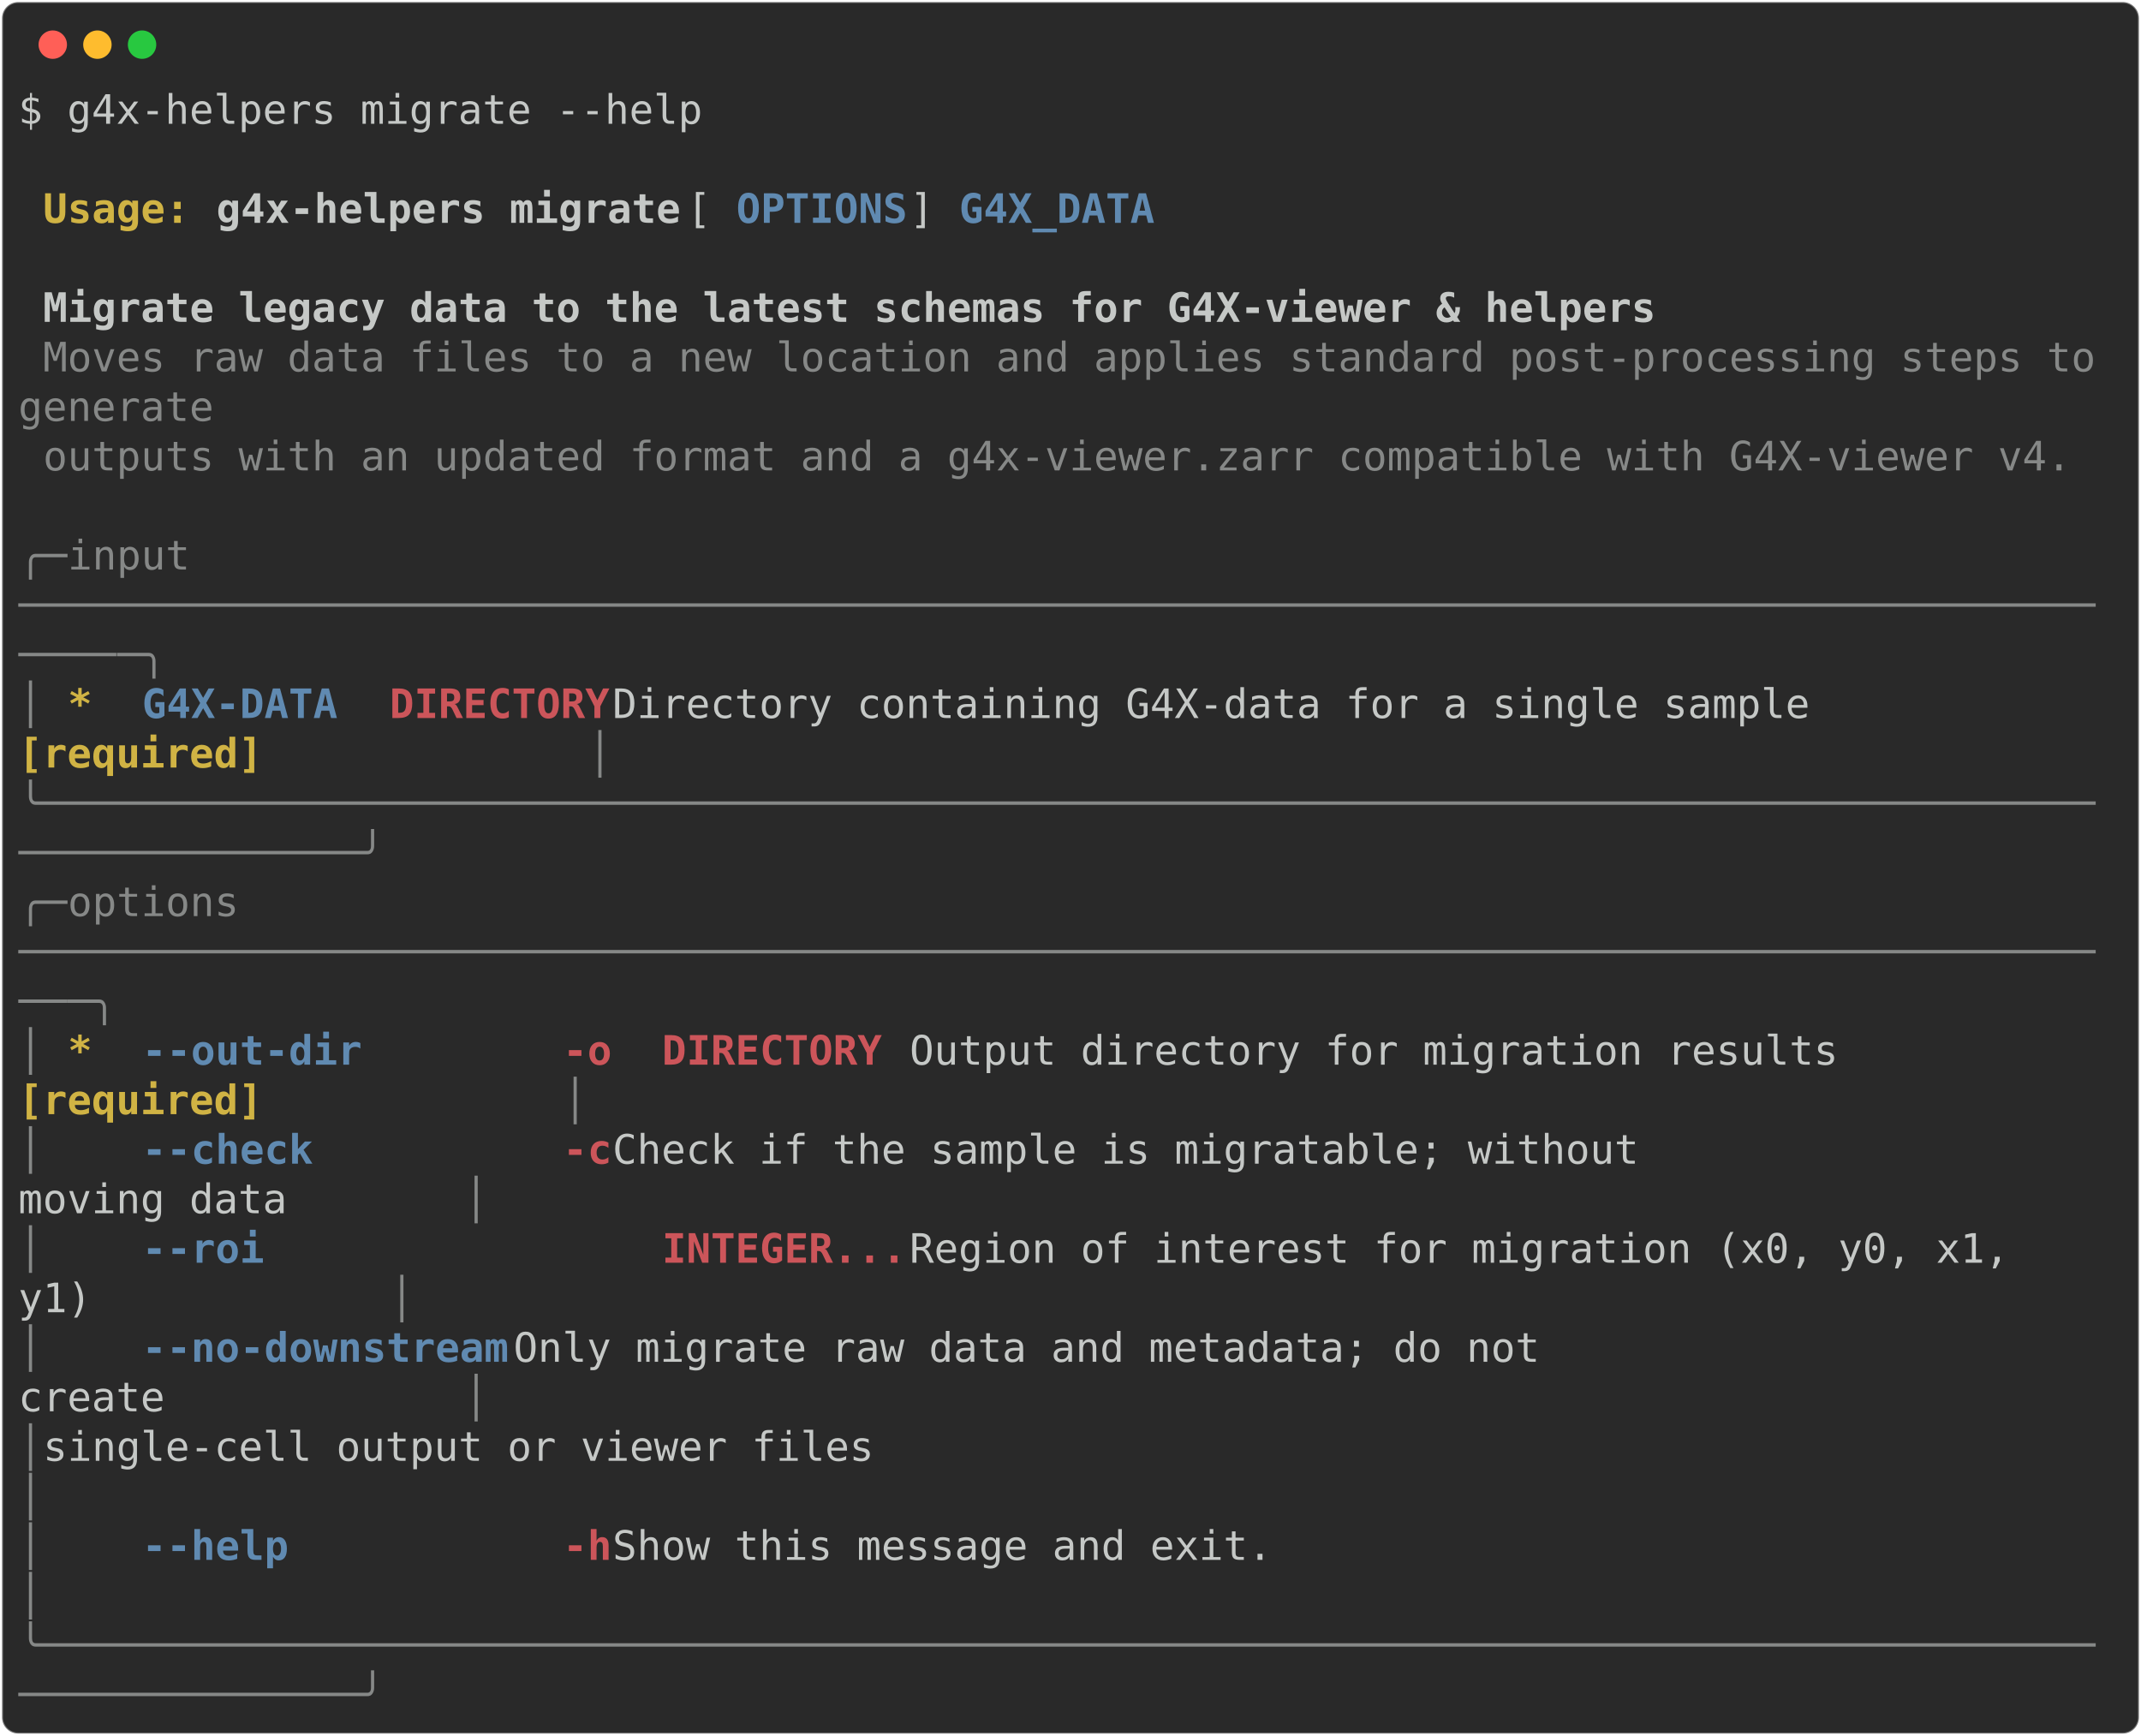
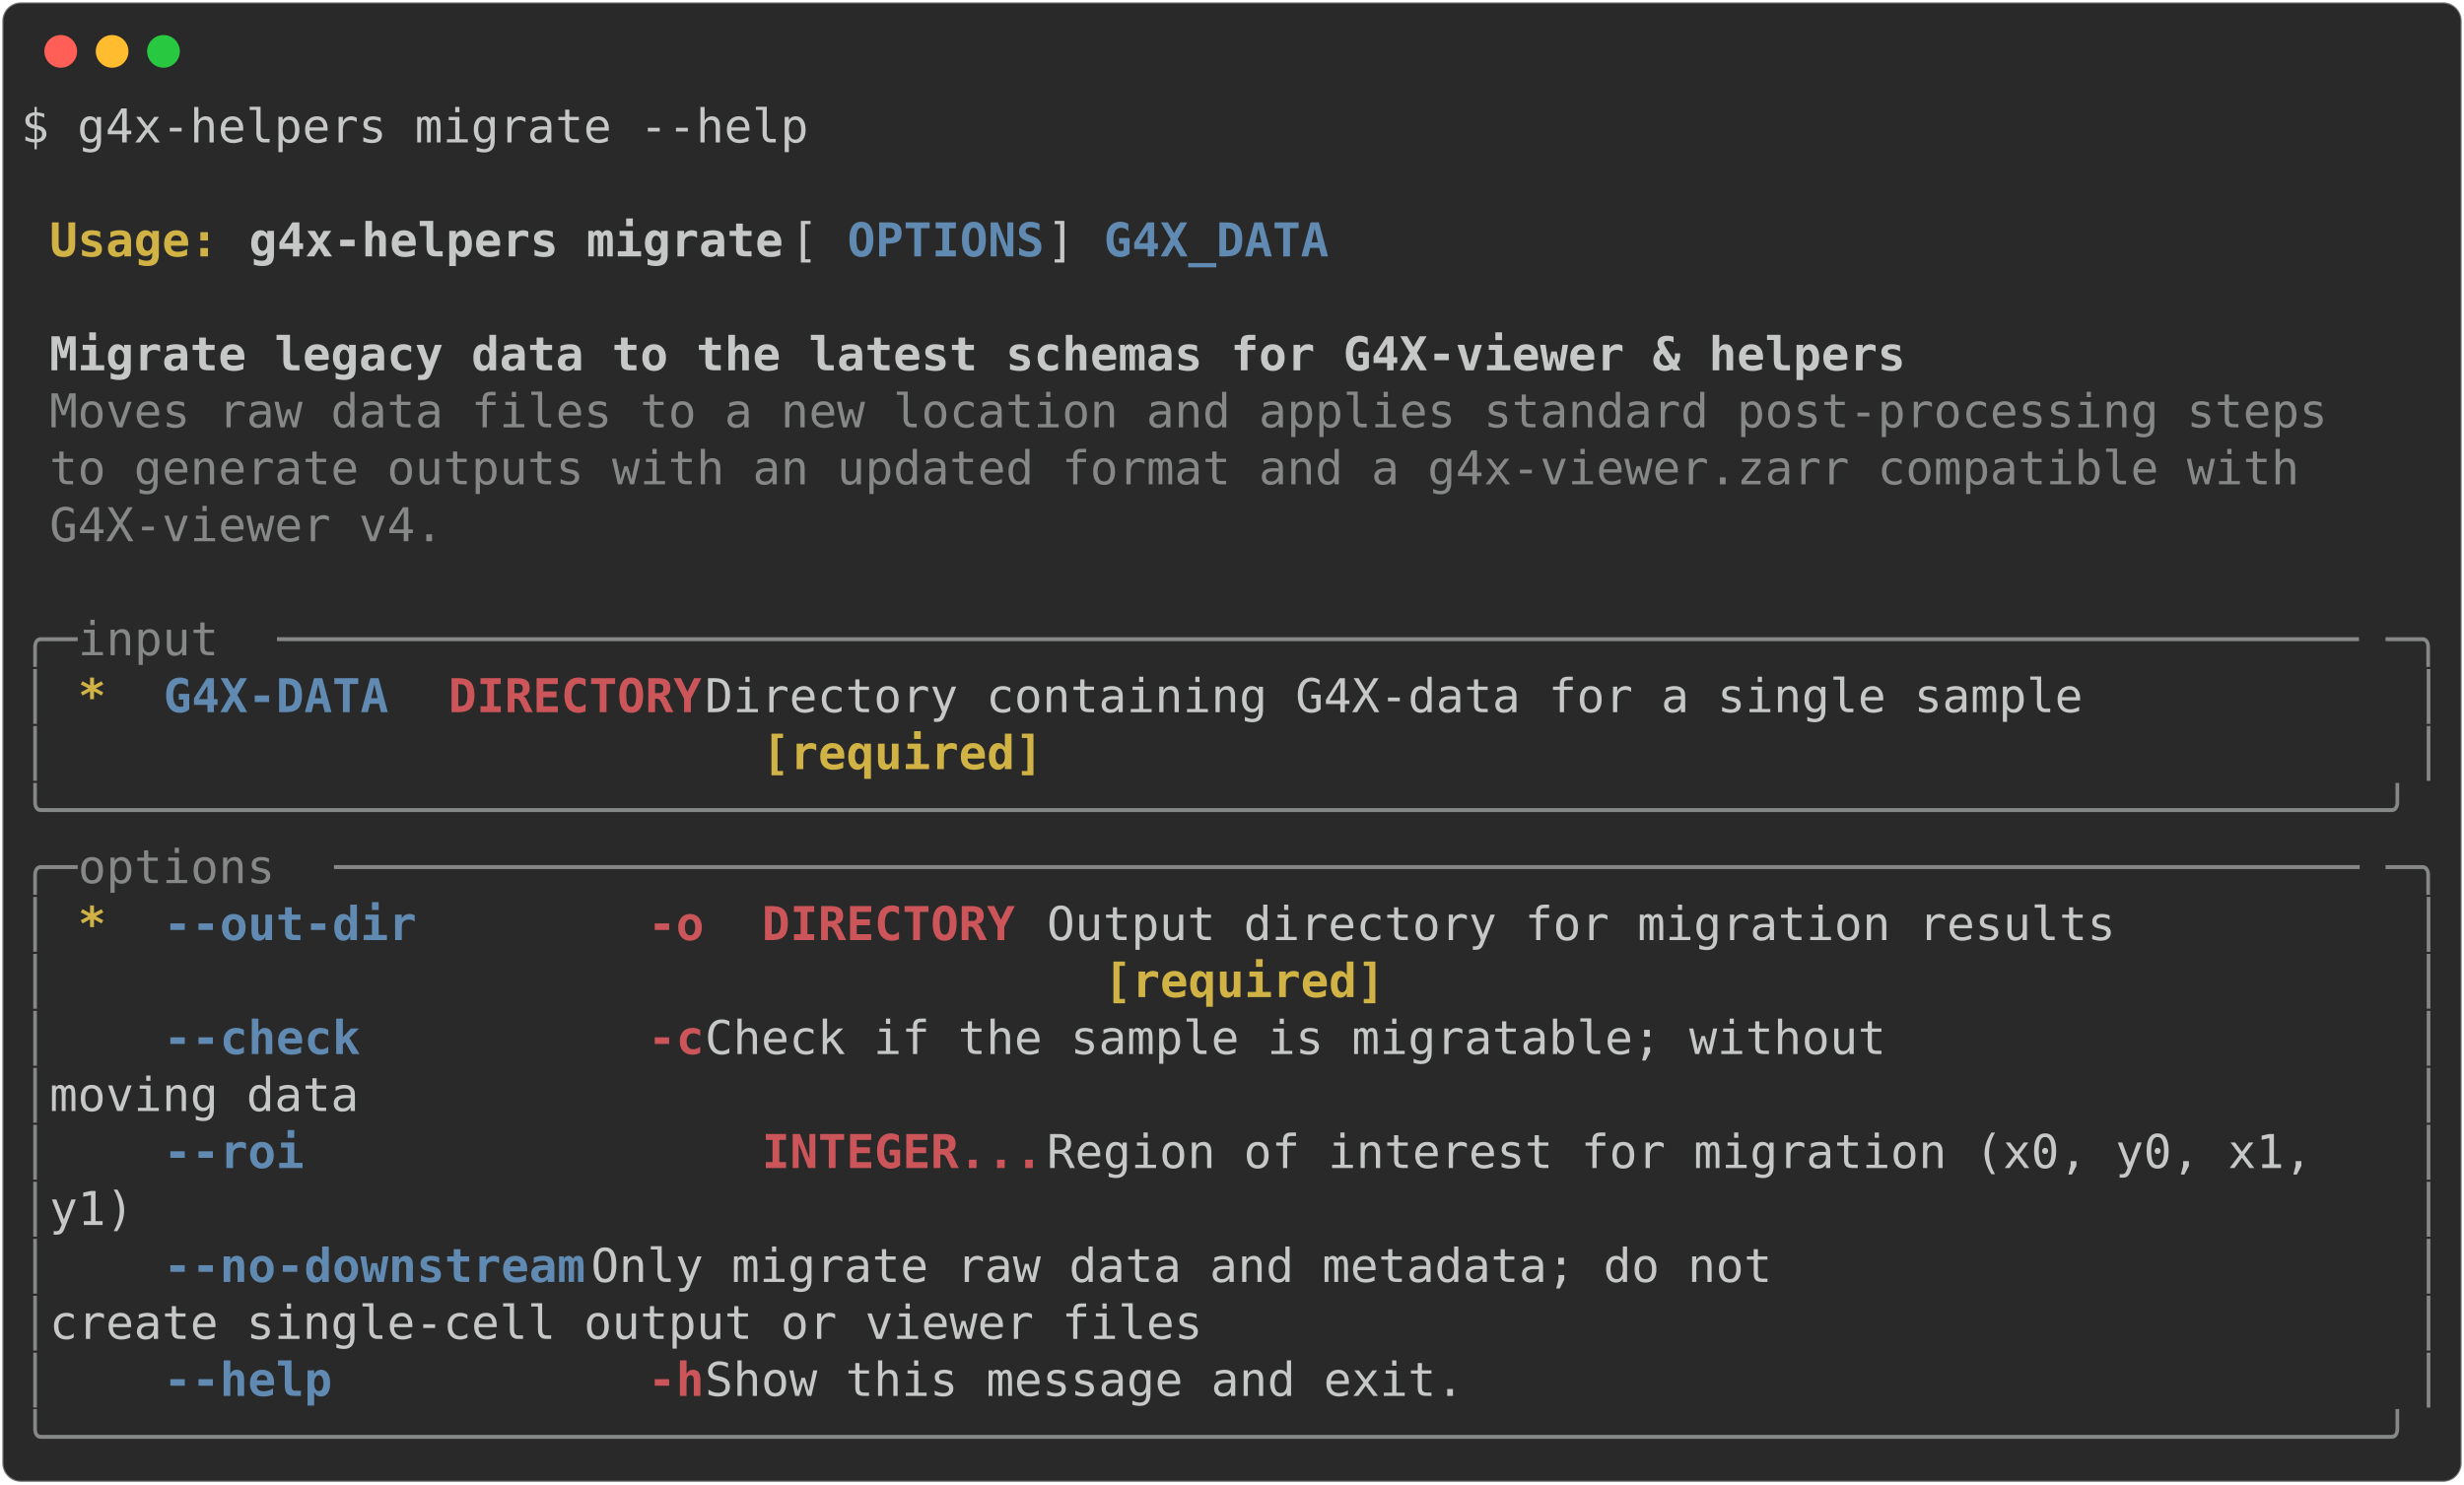
- <svg xmlns="http://www.w3.org/2000/svg" class="rich-terminal" viewBox="0 0 1055 855.2">
+ <svg xmlns="http://www.w3.org/2000/svg" class="rich-terminal" viewBox="0 0 1055 635.6">
  <style>

    @font-face {
        font-family: "Fira Code";
        src: local("FiraCode-Regular"),
                url("https://cdnjs.cloudflare.com/ajax/libs/firacode/6.2.0/woff2/FiraCode-Regular.woff2") format("woff2"),
                url("https://cdnjs.cloudflare.com/ajax/libs/firacode/6.2.0/woff/FiraCode-Regular.woff") format("woff");
        font-style: normal;
        font-weight: 400;
    }
    @font-face {
        font-family: "Fira Code";
        src: local("FiraCode-Bold"),
                url("https://cdnjs.cloudflare.com/ajax/libs/firacode/6.2.0/woff2/FiraCode-Bold.woff2") format("woff2"),
                url("https://cdnjs.cloudflare.com/ajax/libs/firacode/6.2.0/woff/FiraCode-Bold.woff") format("woff");
        font-style: bold;
        font-weight: 700;
    }

-     .terminal-407572462-matrix {
+     .terminal-2674648023-matrix {
        font-family: Fira Code, monospace;
        font-size: 20px;
        line-height: 24.4px;
        font-variant-east-asian: full-width;
    }

-     .terminal-407572462-title {
+     .terminal-2674648023-title {
        font-size: 18px;
        font-weight: bold;
        font-family: arial;
    }

-     .terminal-407572462-r1 { fill: #c5c8c6 }
- .terminal-407572462-r2 { fill: #d0b344;font-weight: bold }
- .terminal-407572462-r3 { fill: #c5c8c6;font-weight: bold }
- .terminal-407572462-r4 { fill: #608ab1;font-weight: bold }
- .terminal-407572462-r5 { fill: #868887 }
- .terminal-407572462-r6 { fill: #cc555a;font-weight: bold }
+     .terminal-2674648023-r1 { fill: #c5c8c6 }
+ .terminal-2674648023-r2 { fill: #d0b344;font-weight: bold }
+ .terminal-2674648023-r3 { fill: #c5c8c6;font-weight: bold }
+ .terminal-2674648023-r4 { fill: #608ab1;font-weight: bold }
+ .terminal-2674648023-r5 { fill: #868887 }
+ .terminal-2674648023-r6 { fill: #cc555a;font-weight: bold }
    </style>
  <defs>
-     <clipPath id="terminal-407572462-clip-terminal">
-       <rect x="0" y="0" width="1036.0" height="804.2" />
-     </clipPath>
-     <clipPath id="terminal-407572462-line-0">
+     <clipPath id="terminal-2674648023-clip-terminal">
+       <rect x="0" y="0" width="1036.0" height="584.6" />
+     </clipPath>
+     <clipPath id="terminal-2674648023-line-0">
      <rect x="0" y="1.5" width="1037" height="24.65" />
    </clipPath>
-     <clipPath id="terminal-407572462-line-1">
+     <clipPath id="terminal-2674648023-line-1">
      <rect x="0" y="25.9" width="1037" height="24.65" />
    </clipPath>
-     <clipPath id="terminal-407572462-line-2">
+     <clipPath id="terminal-2674648023-line-2">
      <rect x="0" y="50.3" width="1037" height="24.65" />
    </clipPath>
-     <clipPath id="terminal-407572462-line-3">
+     <clipPath id="terminal-2674648023-line-3">
      <rect x="0" y="74.7" width="1037" height="24.65" />
    </clipPath>
-     <clipPath id="terminal-407572462-line-4">
+     <clipPath id="terminal-2674648023-line-4">
      <rect x="0" y="99.1" width="1037" height="24.65" />
    </clipPath>
-     <clipPath id="terminal-407572462-line-5">
+     <clipPath id="terminal-2674648023-line-5">
      <rect x="0" y="123.5" width="1037" height="24.65" />
    </clipPath>
-     <clipPath id="terminal-407572462-line-6">
+     <clipPath id="terminal-2674648023-line-6">
      <rect x="0" y="147.9" width="1037" height="24.65" />
    </clipPath>
-     <clipPath id="terminal-407572462-line-7">
+     <clipPath id="terminal-2674648023-line-7">
      <rect x="0" y="172.3" width="1037" height="24.65" />
    </clipPath>
-     <clipPath id="terminal-407572462-line-8">
+     <clipPath id="terminal-2674648023-line-8">
      <rect x="0" y="196.7" width="1037" height="24.65" />
    </clipPath>
-     <clipPath id="terminal-407572462-line-9">
+     <clipPath id="terminal-2674648023-line-9">
      <rect x="0" y="221.1" width="1037" height="24.65" />
    </clipPath>
-     <clipPath id="terminal-407572462-line-10">
+     <clipPath id="terminal-2674648023-line-10">
      <rect x="0" y="245.5" width="1037" height="24.65" />
    </clipPath>
-     <clipPath id="terminal-407572462-line-11">
+     <clipPath id="terminal-2674648023-line-11">
      <rect x="0" y="269.9" width="1037" height="24.65" />
    </clipPath>
-     <clipPath id="terminal-407572462-line-12">
+     <clipPath id="terminal-2674648023-line-12">
      <rect x="0" y="294.3" width="1037" height="24.65" />
    </clipPath>
-     <clipPath id="terminal-407572462-line-13">
+     <clipPath id="terminal-2674648023-line-13">
      <rect x="0" y="318.7" width="1037" height="24.65" />
    </clipPath>
-     <clipPath id="terminal-407572462-line-14">
+     <clipPath id="terminal-2674648023-line-14">
      <rect x="0" y="343.1" width="1037" height="24.65" />
    </clipPath>
-     <clipPath id="terminal-407572462-line-15">
+     <clipPath id="terminal-2674648023-line-15">
      <rect x="0" y="367.5" width="1037" height="24.65" />
    </clipPath>
-     <clipPath id="terminal-407572462-line-16">
+     <clipPath id="terminal-2674648023-line-16">
      <rect x="0" y="391.9" width="1037" height="24.65" />
    </clipPath>
-     <clipPath id="terminal-407572462-line-17">
+     <clipPath id="terminal-2674648023-line-17">
      <rect x="0" y="416.3" width="1037" height="24.65" />
    </clipPath>
-     <clipPath id="terminal-407572462-line-18">
+     <clipPath id="terminal-2674648023-line-18">
      <rect x="0" y="440.7" width="1037" height="24.65" />
    </clipPath>
-     <clipPath id="terminal-407572462-line-19">
+     <clipPath id="terminal-2674648023-line-19">
      <rect x="0" y="465.1" width="1037" height="24.65" />
    </clipPath>
-     <clipPath id="terminal-407572462-line-20">
+     <clipPath id="terminal-2674648023-line-20">
      <rect x="0" y="489.5" width="1037" height="24.65" />
    </clipPath>
-     <clipPath id="terminal-407572462-line-21">
+     <clipPath id="terminal-2674648023-line-21">
      <rect x="0" y="513.9" width="1037" height="24.65" />
    </clipPath>
-     <clipPath id="terminal-407572462-line-22">
+     <clipPath id="terminal-2674648023-line-22">
      <rect x="0" y="538.3" width="1037" height="24.65" />
    </clipPath>
-     <clipPath id="terminal-407572462-line-23">
-       <rect x="0" y="562.7" width="1037" height="24.65" />
-     </clipPath>
-     <clipPath id="terminal-407572462-line-24">
-       <rect x="0" y="587.1" width="1037" height="24.65" />
-     </clipPath>
-     <clipPath id="terminal-407572462-line-25">
-       <rect x="0" y="611.5" width="1037" height="24.65" />
-     </clipPath>
-     <clipPath id="terminal-407572462-line-26">
-       <rect x="0" y="635.9" width="1037" height="24.65" />
-     </clipPath>
-     <clipPath id="terminal-407572462-line-27">
-       <rect x="0" y="660.3" width="1037" height="24.65" />
-     </clipPath>
-     <clipPath id="terminal-407572462-line-28">
-       <rect x="0" y="684.7" width="1037" height="24.65" />
-     </clipPath>
-     <clipPath id="terminal-407572462-line-29">
-       <rect x="0" y="709.1" width="1037" height="24.65" />
-     </clipPath>
-     <clipPath id="terminal-407572462-line-30">
-       <rect x="0" y="733.5" width="1037" height="24.65" />
-     </clipPath>
-     <clipPath id="terminal-407572462-line-31">
-       <rect x="0" y="757.9" width="1037" height="24.65" />
-     </clipPath>
  </defs>
-   <rect fill="#292929" stroke="rgba(255,255,255,0.35)" stroke-width="1" x="1" y="1" width="1053" height="853.2" rx="8" />
+   <rect fill="#292929" stroke="rgba(255,255,255,0.35)" stroke-width="1" x="1" y="1" width="1053" height="633.6" rx="8" />
  <g transform="translate(26,22)">
    <circle cx="0" cy="0" r="7" fill="#ff5f57" />
    <circle cx="22" cy="0" r="7" fill="#febc2e" />
    <circle cx="44" cy="0" r="7" fill="#28c840" />
  </g>
-   <g transform="translate(9, 41)" clip-path="url(#terminal-407572462-clip-terminal)">
-     <g class="terminal-407572462-matrix">
-       <text class="terminal-407572462-r1" x="0" y="20" textLength="341.6" clip-path="url(#terminal-407572462-line-0)">$ g4x-helpers migrate --help</text>
-       <text class="terminal-407572462-r1" x="1037" y="20" textLength="12.2" clip-path="url(#terminal-407572462-line-0)">
- </text>
-       <text class="terminal-407572462-r1" x="1037" y="44.4" textLength="12.2" clip-path="url(#terminal-407572462-line-1)">
- </text>
-       <text class="terminal-407572462-r2" x="12.2" y="68.8" textLength="73.2" clip-path="url(#terminal-407572462-line-2)">Usage:</text>
-       <text class="terminal-407572462-r3" x="97.6" y="68.8" textLength="231.8" clip-path="url(#terminal-407572462-line-2)">g4x-helpers migrate</text>
-       <text class="terminal-407572462-r1" x="329.4" y="68.8" textLength="24.4" clip-path="url(#terminal-407572462-line-2)"> [</text>
-       <text class="terminal-407572462-r4" x="353.8" y="68.8" textLength="85.4" clip-path="url(#terminal-407572462-line-2)">OPTIONS</text>
-       <text class="terminal-407572462-r1" x="439.2" y="68.8" textLength="24.4" clip-path="url(#terminal-407572462-line-2)">] </text>
-       <text class="terminal-407572462-r4" x="463.6" y="68.8" textLength="97.6" clip-path="url(#terminal-407572462-line-2)">G4X_DATA</text>
-       <text class="terminal-407572462-r1" x="1037" y="68.8" textLength="12.2" clip-path="url(#terminal-407572462-line-2)">
- </text>
-       <text class="terminal-407572462-r1" x="1037" y="93.2" textLength="12.2" clip-path="url(#terminal-407572462-line-3)">
- </text>
-       <text class="terminal-407572462-r3" x="12.2" y="117.6" textLength="805.2" clip-path="url(#terminal-407572462-line-4)">Migrate legacy data to the latest schemas for G4X-viewer &amp; helpers</text>
-       <text class="terminal-407572462-r1" x="1037" y="117.6" textLength="12.2" clip-path="url(#terminal-407572462-line-4)">
- </text>
-       <text class="terminal-407572462-r5" x="12.2" y="142" textLength="1024.8" clip-path="url(#terminal-407572462-line-5)">Moves raw data files to a new location and applies standard post-processing steps to</text>
-       <text class="terminal-407572462-r1" x="1037" y="142" textLength="12.2" clip-path="url(#terminal-407572462-line-5)">
- </text>
-       <text class="terminal-407572462-r5" x="0" y="166.4" textLength="109.8" clip-path="url(#terminal-407572462-line-6)">generate </text>
-       <text class="terminal-407572462-r1" x="1037" y="166.4" textLength="12.2" clip-path="url(#terminal-407572462-line-6)">
- </text>
-       <text class="terminal-407572462-r5" x="12.2" y="190.8" textLength="1012.6" clip-path="url(#terminal-407572462-line-7)">outputs with an updated format and a g4x-viewer.zarr compatible with G4X-viewer v4.</text>
-       <text class="terminal-407572462-r1" x="1037" y="190.8" textLength="12.2" clip-path="url(#terminal-407572462-line-7)">
- </text>
-       <text class="terminal-407572462-r1" x="1037" y="215.2" textLength="12.2" clip-path="url(#terminal-407572462-line-8)">
- </text>
-       <text class="terminal-407572462-r5" x="0" y="239.6" textLength="24.4" clip-path="url(#terminal-407572462-line-9)">╭─</text>
-       <text class="terminal-407572462-r5" x="24.4" y="239.6" textLength="85.4" clip-path="url(#terminal-407572462-line-9)"> input </text>
-       <text class="terminal-407572462-r1" x="1037" y="239.6" textLength="12.2" clip-path="url(#terminal-407572462-line-9)">
- </text>
-       <text class="terminal-407572462-r5" x="0" y="264" textLength="1037" clip-path="url(#terminal-407572462-line-10)">─────────────────────────────────────────────────────────────────────────────────────</text>
-       <text class="terminal-407572462-r1" x="1037" y="264" textLength="12.2" clip-path="url(#terminal-407572462-line-10)">
- </text>
-       <text class="terminal-407572462-r5" x="0" y="288.4" textLength="48.8" clip-path="url(#terminal-407572462-line-11)">────</text>
-       <text class="terminal-407572462-r5" x="48.8" y="288.4" textLength="24.4" clip-path="url(#terminal-407572462-line-11)">─╮</text>
-       <text class="terminal-407572462-r1" x="1037" y="288.4" textLength="12.2" clip-path="url(#terminal-407572462-line-11)">
- </text>
-       <text class="terminal-407572462-r5" x="0" y="312.8" textLength="12.2" clip-path="url(#terminal-407572462-line-12)">│</text>
-       <text class="terminal-407572462-r2" x="24.4" y="312.8" textLength="12.2" clip-path="url(#terminal-407572462-line-12)">*</text>
-       <text class="terminal-407572462-r4" x="61" y="312.8" textLength="97.6" clip-path="url(#terminal-407572462-line-12)">G4X-DATA</text>
-       <text class="terminal-407572462-r6" x="183" y="312.8" textLength="109.8" clip-path="url(#terminal-407572462-line-12)">DIRECTORY</text>
-       <text class="terminal-407572462-r1" x="292.8" y="312.8" textLength="634.4" clip-path="url(#terminal-407572462-line-12)">  Directory containing G4X-data for a single sample </text>
-       <text class="terminal-407572462-r1" x="1037" y="312.8" textLength="12.2" clip-path="url(#terminal-407572462-line-12)">
- </text>
-       <text class="terminal-407572462-r2" x="0" y="337.2" textLength="122" clip-path="url(#terminal-407572462-line-13)">[required]</text>
-       <text class="terminal-407572462-r5" x="280.6" y="337.2" textLength="12.2" clip-path="url(#terminal-407572462-line-13)">│</text>
-       <text class="terminal-407572462-r1" x="1037" y="337.2" textLength="12.2" clip-path="url(#terminal-407572462-line-13)">
- </text>
-       <text class="terminal-407572462-r5" x="0" y="361.6" textLength="1037" clip-path="url(#terminal-407572462-line-14)">╰────────────────────────────────────────────────────────────────────────────────────</text>
-       <text class="terminal-407572462-r1" x="1037" y="361.6" textLength="12.2" clip-path="url(#terminal-407572462-line-14)">
- </text>
-       <text class="terminal-407572462-r5" x="0" y="386" textLength="183" clip-path="url(#terminal-407572462-line-15)">──────────────╯</text>
-       <text class="terminal-407572462-r1" x="1037" y="386" textLength="12.2" clip-path="url(#terminal-407572462-line-15)">
- </text>
-       <text class="terminal-407572462-r5" x="0" y="410.4" textLength="24.4" clip-path="url(#terminal-407572462-line-16)">╭─</text>
-       <text class="terminal-407572462-r5" x="24.4" y="410.4" textLength="109.8" clip-path="url(#terminal-407572462-line-16)"> options </text>
-       <text class="terminal-407572462-r1" x="1037" y="410.4" textLength="12.2" clip-path="url(#terminal-407572462-line-16)">
- </text>
-       <text class="terminal-407572462-r5" x="0" y="434.8" textLength="1037" clip-path="url(#terminal-407572462-line-17)">─────────────────────────────────────────────────────────────────────────────────────</text>
-       <text class="terminal-407572462-r1" x="1037" y="434.8" textLength="12.2" clip-path="url(#terminal-407572462-line-17)">
- </text>
-       <text class="terminal-407572462-r5" x="0" y="459.2" textLength="24.4" clip-path="url(#terminal-407572462-line-18)">──</text>
-       <text class="terminal-407572462-r5" x="24.4" y="459.2" textLength="24.4" clip-path="url(#terminal-407572462-line-18)">─╮</text>
-       <text class="terminal-407572462-r1" x="1037" y="459.2" textLength="12.2" clip-path="url(#terminal-407572462-line-18)">
- </text>
-       <text class="terminal-407572462-r5" x="0" y="483.6" textLength="12.2" clip-path="url(#terminal-407572462-line-19)">│</text>
-       <text class="terminal-407572462-r2" x="24.4" y="483.6" textLength="12.2" clip-path="url(#terminal-407572462-line-19)">*</text>
-       <text class="terminal-407572462-r4" x="61" y="483.6" textLength="183" clip-path="url(#terminal-407572462-line-19)">--out-dir      </text>
-       <text class="terminal-407572462-r6" x="268.4" y="483.6" textLength="24.4" clip-path="url(#terminal-407572462-line-19)">-o</text>
-       <text class="terminal-407572462-r6" x="317.2" y="483.6" textLength="122" clip-path="url(#terminal-407572462-line-19)">DIRECTORY </text>
-       <text class="terminal-407572462-r1" x="439.2" y="483.6" textLength="500.2" clip-path="url(#terminal-407572462-line-19)">  Output directory for migration results </text>
-       <text class="terminal-407572462-r1" x="1037" y="483.6" textLength="12.2" clip-path="url(#terminal-407572462-line-19)">
- </text>
-       <text class="terminal-407572462-r2" x="0" y="508" textLength="122" clip-path="url(#terminal-407572462-line-20)">[required]</text>
-       <text class="terminal-407572462-r5" x="268.4" y="508" textLength="12.2" clip-path="url(#terminal-407572462-line-20)">│</text>
-       <text class="terminal-407572462-r1" x="1037" y="508" textLength="12.2" clip-path="url(#terminal-407572462-line-20)">
- </text>
-       <text class="terminal-407572462-r5" x="0" y="532.4" textLength="12.2" clip-path="url(#terminal-407572462-line-21)">│</text>
-       <text class="terminal-407572462-r4" x="61" y="532.4" textLength="183" clip-path="url(#terminal-407572462-line-21)">--check        </text>
-       <text class="terminal-407572462-r6" x="268.4" y="532.4" textLength="24.4" clip-path="url(#terminal-407572462-line-21)">-c</text>
-       <text class="terminal-407572462-r1" x="292.8" y="532.4" textLength="695.4" clip-path="url(#terminal-407572462-line-21)">              Check if the sample is migratable; without </text>
-       <text class="terminal-407572462-r1" x="1037" y="532.4" textLength="12.2" clip-path="url(#terminal-407572462-line-21)">
- </text>
-       <text class="terminal-407572462-r1" x="0" y="556.8" textLength="219.6" clip-path="url(#terminal-407572462-line-22)">moving data       </text>
-       <text class="terminal-407572462-r5" x="219.6" y="556.8" textLength="12.2" clip-path="url(#terminal-407572462-line-22)">│</text>
-       <text class="terminal-407572462-r1" x="1037" y="556.8" textLength="12.2" clip-path="url(#terminal-407572462-line-22)">
- </text>
-       <text class="terminal-407572462-r5" x="0" y="581.2" textLength="12.2" clip-path="url(#terminal-407572462-line-23)">│</text>
-       <text class="terminal-407572462-r4" x="61" y="581.2" textLength="183" clip-path="url(#terminal-407572462-line-23)">--roi          </text>
-       <text class="terminal-407572462-r6" x="317.2" y="581.2" textLength="122" clip-path="url(#terminal-407572462-line-23)">INTEGER...</text>
-       <text class="terminal-407572462-r1" x="439.2" y="581.2" textLength="585.6" clip-path="url(#terminal-407572462-line-23)">  Region of interest for migration (x0, y0, x1, </text>
-       <text class="terminal-407572462-r1" x="1037" y="581.2" textLength="12.2" clip-path="url(#terminal-407572462-line-23)">
- </text>
-       <text class="terminal-407572462-r1" x="0" y="605.6" textLength="183" clip-path="url(#terminal-407572462-line-24)">y1)            </text>
-       <text class="terminal-407572462-r5" x="183" y="605.6" textLength="12.2" clip-path="url(#terminal-407572462-line-24)">│</text>
-       <text class="terminal-407572462-r1" x="1037" y="605.6" textLength="12.2" clip-path="url(#terminal-407572462-line-24)">
- </text>
-       <text class="terminal-407572462-r5" x="0" y="630" textLength="12.2" clip-path="url(#terminal-407572462-line-25)">│</text>
-       <text class="terminal-407572462-r4" x="61" y="630" textLength="183" clip-path="url(#terminal-407572462-line-25)">--no-downstream</text>
-       <text class="terminal-407572462-r1" x="244" y="630" textLength="744.2" clip-path="url(#terminal-407572462-line-25)">                  Only migrate raw data and metadata; do not </text>
-       <text class="terminal-407572462-r1" x="1037" y="630" textLength="12.2" clip-path="url(#terminal-407572462-line-25)">
- </text>
-       <text class="terminal-407572462-r1" x="0" y="654.4" textLength="219.6" clip-path="url(#terminal-407572462-line-26)">create            </text>
-       <text class="terminal-407572462-r5" x="219.6" y="654.4" textLength="12.2" clip-path="url(#terminal-407572462-line-26)">│</text>
-       <text class="terminal-407572462-r1" x="1037" y="654.4" textLength="12.2" clip-path="url(#terminal-407572462-line-26)">
- </text>
-       <text class="terminal-407572462-r5" x="0" y="678.8" textLength="12.2" clip-path="url(#terminal-407572462-line-27)">│</text>
-       <text class="terminal-407572462-r1" x="12.2" y="678.8" textLength="1024.8" clip-path="url(#terminal-407572462-line-27)">                                     single-cell output or viewer files             </text>
-       <text class="terminal-407572462-r1" x="1037" y="678.8" textLength="12.2" clip-path="url(#terminal-407572462-line-27)">
- </text>
-       <text class="terminal-407572462-r5" x="0" y="703.2" textLength="12.2" clip-path="url(#terminal-407572462-line-28)">│</text>
-       <text class="terminal-407572462-r1" x="1037" y="703.2" textLength="12.2" clip-path="url(#terminal-407572462-line-28)">
- </text>
-       <text class="terminal-407572462-r5" x="0" y="727.6" textLength="12.2" clip-path="url(#terminal-407572462-line-29)">│</text>
-       <text class="terminal-407572462-r4" x="61" y="727.6" textLength="183" clip-path="url(#terminal-407572462-line-29)">--help         </text>
-       <text class="terminal-407572462-r6" x="268.4" y="727.6" textLength="24.4" clip-path="url(#terminal-407572462-line-29)">-h</text>
-       <text class="terminal-407572462-r1" x="292.8" y="727.6" textLength="744.2" clip-path="url(#terminal-407572462-line-29)">              Show this message and exit.                    </text>
-       <text class="terminal-407572462-r1" x="1037" y="727.6" textLength="12.2" clip-path="url(#terminal-407572462-line-29)">
- </text>
-       <text class="terminal-407572462-r5" x="0" y="752" textLength="12.2" clip-path="url(#terminal-407572462-line-30)">│</text>
-       <text class="terminal-407572462-r1" x="1037" y="752" textLength="12.2" clip-path="url(#terminal-407572462-line-30)">
- </text>
-       <text class="terminal-407572462-r5" x="0" y="776.4" textLength="1037" clip-path="url(#terminal-407572462-line-31)">╰────────────────────────────────────────────────────────────────────────────────────</text>
-       <text class="terminal-407572462-r1" x="1037" y="776.4" textLength="12.2" clip-path="url(#terminal-407572462-line-31)">
- </text>
-       <text class="terminal-407572462-r5" x="0" y="800.8" textLength="183" clip-path="url(#terminal-407572462-line-32)">──────────────╯</text>
-       <text class="terminal-407572462-r1" x="1037" y="800.8" textLength="12.2" clip-path="url(#terminal-407572462-line-32)">
+   <g transform="translate(9, 41)" clip-path="url(#terminal-2674648023-clip-terminal)">
+     <g class="terminal-2674648023-matrix">
+       <text class="terminal-2674648023-r1" x="0" y="20" textLength="341.6" clip-path="url(#terminal-2674648023-line-0)">$ g4x-helpers migrate --help</text>
+       <text class="terminal-2674648023-r1" x="1037" y="20" textLength="12.2" clip-path="url(#terminal-2674648023-line-0)">
+ </text>
+       <text class="terminal-2674648023-r1" x="1037" y="44.4" textLength="12.2" clip-path="url(#terminal-2674648023-line-1)">
+ </text>
+       <text class="terminal-2674648023-r2" x="12.2" y="68.8" textLength="73.2" clip-path="url(#terminal-2674648023-line-2)">Usage:</text>
+       <text class="terminal-2674648023-r3" x="97.6" y="68.8" textLength="231.8" clip-path="url(#terminal-2674648023-line-2)">g4x-helpers migrate</text>
+       <text class="terminal-2674648023-r1" x="329.4" y="68.8" textLength="24.4" clip-path="url(#terminal-2674648023-line-2)"> [</text>
+       <text class="terminal-2674648023-r4" x="353.8" y="68.8" textLength="85.4" clip-path="url(#terminal-2674648023-line-2)">OPTIONS</text>
+       <text class="terminal-2674648023-r1" x="439.2" y="68.8" textLength="24.4" clip-path="url(#terminal-2674648023-line-2)">] </text>
+       <text class="terminal-2674648023-r4" x="463.6" y="68.8" textLength="97.6" clip-path="url(#terminal-2674648023-line-2)">G4X_DATA</text>
+       <text class="terminal-2674648023-r1" x="1037" y="68.8" textLength="12.2" clip-path="url(#terminal-2674648023-line-2)">
+ </text>
+       <text class="terminal-2674648023-r1" x="1037" y="93.2" textLength="12.2" clip-path="url(#terminal-2674648023-line-3)">
+ </text>
+       <text class="terminal-2674648023-r3" x="12.2" y="117.6" textLength="805.2" clip-path="url(#terminal-2674648023-line-4)">Migrate legacy data to the latest schemas for G4X-viewer &amp; helpers</text>
+       <text class="terminal-2674648023-r1" x="1037" y="117.6" textLength="12.2" clip-path="url(#terminal-2674648023-line-4)">
+ </text>
+       <text class="terminal-2674648023-r5" x="12.2" y="142" textLength="1000.4" clip-path="url(#terminal-2674648023-line-5)">Moves raw data files to a new location and applies standard post-processing steps </text>
+       <text class="terminal-2674648023-r1" x="1037" y="142" textLength="12.2" clip-path="url(#terminal-2674648023-line-5)">
+ </text>
+       <text class="terminal-2674648023-r5" x="12.2" y="166.4" textLength="988.2" clip-path="url(#terminal-2674648023-line-6)">to generate outputs with an updated format and a g4x-viewer.zarr compatible with </text>
+       <text class="terminal-2674648023-r1" x="1037" y="166.4" textLength="12.2" clip-path="url(#terminal-2674648023-line-6)">
+ </text>
+       <text class="terminal-2674648023-r5" x="12.2" y="190.8" textLength="170.8" clip-path="url(#terminal-2674648023-line-7)">G4X-viewer v4.</text>
+       <text class="terminal-2674648023-r1" x="1037" y="190.8" textLength="12.2" clip-path="url(#terminal-2674648023-line-7)">
+ </text>
+       <text class="terminal-2674648023-r1" x="1037" y="215.2" textLength="12.2" clip-path="url(#terminal-2674648023-line-8)">
+ </text>
+       <text class="terminal-2674648023-r5" x="0" y="239.6" textLength="24.4" clip-path="url(#terminal-2674648023-line-9)">╭─</text>
+       <text class="terminal-2674648023-r5" x="24.4" y="239.6" textLength="85.4" clip-path="url(#terminal-2674648023-line-9)"> input </text>
+       <text class="terminal-2674648023-r5" x="109.8" y="239.6" textLength="902.8" clip-path="url(#terminal-2674648023-line-9)">──────────────────────────────────────────────────────────────────────────</text>
+       <text class="terminal-2674648023-r5" x="1012.6" y="239.6" textLength="24.4" clip-path="url(#terminal-2674648023-line-9)">─╮</text>
+       <text class="terminal-2674648023-r1" x="1037" y="239.6" textLength="12.2" clip-path="url(#terminal-2674648023-line-9)">
+ </text>
+       <text class="terminal-2674648023-r5" x="0" y="264" textLength="12.2" clip-path="url(#terminal-2674648023-line-10)">│</text>
+       <text class="terminal-2674648023-r2" x="24.4" y="264" textLength="12.2" clip-path="url(#terminal-2674648023-line-10)">*</text>
+       <text class="terminal-2674648023-r4" x="61" y="264" textLength="97.6" clip-path="url(#terminal-2674648023-line-10)">G4X-DATA</text>
+       <text class="terminal-2674648023-r6" x="183" y="264" textLength="109.8" clip-path="url(#terminal-2674648023-line-10)">DIRECTORY</text>
+       <text class="terminal-2674648023-r1" x="292.8" y="264" textLength="732" clip-path="url(#terminal-2674648023-line-10)">  Directory containing G4X-data for a single sample         </text>
+       <text class="terminal-2674648023-r5" x="1024.8" y="264" textLength="12.2" clip-path="url(#terminal-2674648023-line-10)">│</text>
+       <text class="terminal-2674648023-r1" x="1037" y="264" textLength="12.2" clip-path="url(#terminal-2674648023-line-10)">
+ </text>
+       <text class="terminal-2674648023-r5" x="0" y="288.4" textLength="12.2" clip-path="url(#terminal-2674648023-line-11)">│</text>
+       <text class="terminal-2674648023-r2" x="317.2" y="288.4" textLength="122" clip-path="url(#terminal-2674648023-line-11)">[required]</text>
+       <text class="terminal-2674648023-r5" x="1024.8" y="288.4" textLength="12.2" clip-path="url(#terminal-2674648023-line-11)">│</text>
+       <text class="terminal-2674648023-r1" x="1037" y="288.4" textLength="12.2" clip-path="url(#terminal-2674648023-line-11)">
+ </text>
+       <text class="terminal-2674648023-r5" x="0" y="312.8" textLength="1037" clip-path="url(#terminal-2674648023-line-12)">╰───────────────────────────────────────────────────────────────────────────────────╯</text>
+       <text class="terminal-2674648023-r1" x="1037" y="312.8" textLength="12.2" clip-path="url(#terminal-2674648023-line-12)">
+ </text>
+       <text class="terminal-2674648023-r5" x="0" y="337.2" textLength="24.4" clip-path="url(#terminal-2674648023-line-13)">╭─</text>
+       <text class="terminal-2674648023-r5" x="24.4" y="337.2" textLength="109.8" clip-path="url(#terminal-2674648023-line-13)"> options </text>
+       <text class="terminal-2674648023-r5" x="134.2" y="337.2" textLength="878.4" clip-path="url(#terminal-2674648023-line-13)">────────────────────────────────────────────────────────────────────────</text>
+       <text class="terminal-2674648023-r5" x="1012.6" y="337.2" textLength="24.4" clip-path="url(#terminal-2674648023-line-13)">─╮</text>
+       <text class="terminal-2674648023-r1" x="1037" y="337.2" textLength="12.2" clip-path="url(#terminal-2674648023-line-13)">
+ </text>
+       <text class="terminal-2674648023-r5" x="0" y="361.6" textLength="12.2" clip-path="url(#terminal-2674648023-line-14)">│</text>
+       <text class="terminal-2674648023-r2" x="24.4" y="361.6" textLength="12.2" clip-path="url(#terminal-2674648023-line-14)">*</text>
+       <text class="terminal-2674648023-r4" x="61" y="361.6" textLength="183" clip-path="url(#terminal-2674648023-line-14)">--out-dir      </text>
+       <text class="terminal-2674648023-r6" x="268.4" y="361.6" textLength="24.4" clip-path="url(#terminal-2674648023-line-14)">-o</text>
+       <text class="terminal-2674648023-r6" x="317.2" y="361.6" textLength="122" clip-path="url(#terminal-2674648023-line-14)">DIRECTORY </text>
+       <text class="terminal-2674648023-r1" x="439.2" y="361.6" textLength="585.6" clip-path="url(#terminal-2674648023-line-14)">  Output directory for migration results        </text>
+       <text class="terminal-2674648023-r5" x="1024.8" y="361.6" textLength="12.2" clip-path="url(#terminal-2674648023-line-14)">│</text>
+       <text class="terminal-2674648023-r1" x="1037" y="361.6" textLength="12.2" clip-path="url(#terminal-2674648023-line-14)">
+ </text>
+       <text class="terminal-2674648023-r5" x="0" y="386" textLength="12.2" clip-path="url(#terminal-2674648023-line-15)">│</text>
+       <text class="terminal-2674648023-r2" x="463.6" y="386" textLength="122" clip-path="url(#terminal-2674648023-line-15)">[required]</text>
+       <text class="terminal-2674648023-r5" x="1024.8" y="386" textLength="12.2" clip-path="url(#terminal-2674648023-line-15)">│</text>
+       <text class="terminal-2674648023-r1" x="1037" y="386" textLength="12.2" clip-path="url(#terminal-2674648023-line-15)">
+ </text>
+       <text class="terminal-2674648023-r5" x="0" y="410.4" textLength="12.2" clip-path="url(#terminal-2674648023-line-16)">│</text>
+       <text class="terminal-2674648023-r4" x="61" y="410.4" textLength="183" clip-path="url(#terminal-2674648023-line-16)">--check        </text>
+       <text class="terminal-2674648023-r6" x="268.4" y="410.4" textLength="24.4" clip-path="url(#terminal-2674648023-line-16)">-c</text>
+       <text class="terminal-2674648023-r1" x="292.8" y="410.4" textLength="732" clip-path="url(#terminal-2674648023-line-16)">              Check if the sample is migratable; without    </text>
+       <text class="terminal-2674648023-r5" x="1024.8" y="410.4" textLength="12.2" clip-path="url(#terminal-2674648023-line-16)">│</text>
+       <text class="terminal-2674648023-r1" x="1037" y="410.4" textLength="12.2" clip-path="url(#terminal-2674648023-line-16)">
+ </text>
+       <text class="terminal-2674648023-r5" x="0" y="434.8" textLength="12.2" clip-path="url(#terminal-2674648023-line-17)">│</text>
+       <text class="terminal-2674648023-r1" x="12.2" y="434.8" textLength="1012.6" clip-path="url(#terminal-2674648023-line-17)">                                     moving data                                   </text>
+       <text class="terminal-2674648023-r5" x="1024.8" y="434.8" textLength="12.2" clip-path="url(#terminal-2674648023-line-17)">│</text>
+       <text class="terminal-2674648023-r1" x="1037" y="434.8" textLength="12.2" clip-path="url(#terminal-2674648023-line-17)">
+ </text>
+       <text class="terminal-2674648023-r5" x="0" y="459.2" textLength="12.2" clip-path="url(#terminal-2674648023-line-18)">│</text>
+       <text class="terminal-2674648023-r4" x="61" y="459.2" textLength="183" clip-path="url(#terminal-2674648023-line-18)">--roi          </text>
+       <text class="terminal-2674648023-r6" x="317.2" y="459.2" textLength="122" clip-path="url(#terminal-2674648023-line-18)">INTEGER...</text>
+       <text class="terminal-2674648023-r1" x="439.2" y="459.2" textLength="585.6" clip-path="url(#terminal-2674648023-line-18)">  Region of interest for migration (x0, y0, x1, </text>
+       <text class="terminal-2674648023-r5" x="1024.8" y="459.2" textLength="12.2" clip-path="url(#terminal-2674648023-line-18)">│</text>
+       <text class="terminal-2674648023-r1" x="1037" y="459.2" textLength="12.2" clip-path="url(#terminal-2674648023-line-18)">
+ </text>
+       <text class="terminal-2674648023-r5" x="0" y="483.6" textLength="12.2" clip-path="url(#terminal-2674648023-line-19)">│</text>
+       <text class="terminal-2674648023-r1" x="12.2" y="483.6" textLength="1012.6" clip-path="url(#terminal-2674648023-line-19)">                                     y1)                                           </text>
+       <text class="terminal-2674648023-r5" x="1024.8" y="483.6" textLength="12.2" clip-path="url(#terminal-2674648023-line-19)">│</text>
+       <text class="terminal-2674648023-r1" x="1037" y="483.6" textLength="12.2" clip-path="url(#terminal-2674648023-line-19)">
+ </text>
+       <text class="terminal-2674648023-r5" x="0" y="508" textLength="12.2" clip-path="url(#terminal-2674648023-line-20)">│</text>
+       <text class="terminal-2674648023-r4" x="61" y="508" textLength="183" clip-path="url(#terminal-2674648023-line-20)">--no-downstream</text>
+       <text class="terminal-2674648023-r1" x="244" y="508" textLength="780.8" clip-path="url(#terminal-2674648023-line-20)">                  Only migrate raw data and metadata; do not    </text>
+       <text class="terminal-2674648023-r5" x="1024.8" y="508" textLength="12.2" clip-path="url(#terminal-2674648023-line-20)">│</text>
+       <text class="terminal-2674648023-r1" x="1037" y="508" textLength="12.2" clip-path="url(#terminal-2674648023-line-20)">
+ </text>
+       <text class="terminal-2674648023-r5" x="0" y="532.4" textLength="12.2" clip-path="url(#terminal-2674648023-line-21)">│</text>
+       <text class="terminal-2674648023-r1" x="12.2" y="532.4" textLength="1012.6" clip-path="url(#terminal-2674648023-line-21)">                                     create single-cell output or viewer files     </text>
+       <text class="terminal-2674648023-r5" x="1024.8" y="532.4" textLength="12.2" clip-path="url(#terminal-2674648023-line-21)">│</text>
+       <text class="terminal-2674648023-r1" x="1037" y="532.4" textLength="12.2" clip-path="url(#terminal-2674648023-line-21)">
+ </text>
+       <text class="terminal-2674648023-r5" x="0" y="556.8" textLength="12.2" clip-path="url(#terminal-2674648023-line-22)">│</text>
+       <text class="terminal-2674648023-r4" x="61" y="556.8" textLength="183" clip-path="url(#terminal-2674648023-line-22)">--help         </text>
+       <text class="terminal-2674648023-r6" x="268.4" y="556.8" textLength="24.4" clip-path="url(#terminal-2674648023-line-22)">-h</text>
+       <text class="terminal-2674648023-r1" x="292.8" y="556.8" textLength="732" clip-path="url(#terminal-2674648023-line-22)">              Show this message and exit.                   </text>
+       <text class="terminal-2674648023-r5" x="1024.8" y="556.8" textLength="12.2" clip-path="url(#terminal-2674648023-line-22)">│</text>
+       <text class="terminal-2674648023-r1" x="1037" y="556.8" textLength="12.2" clip-path="url(#terminal-2674648023-line-22)">
+ </text>
+       <text class="terminal-2674648023-r5" x="0" y="581.2" textLength="1037" clip-path="url(#terminal-2674648023-line-23)">╰───────────────────────────────────────────────────────────────────────────────────╯</text>
+       <text class="terminal-2674648023-r1" x="1037" y="581.2" textLength="12.2" clip-path="url(#terminal-2674648023-line-23)">
</text>
    </g>
  </g>
</svg>
